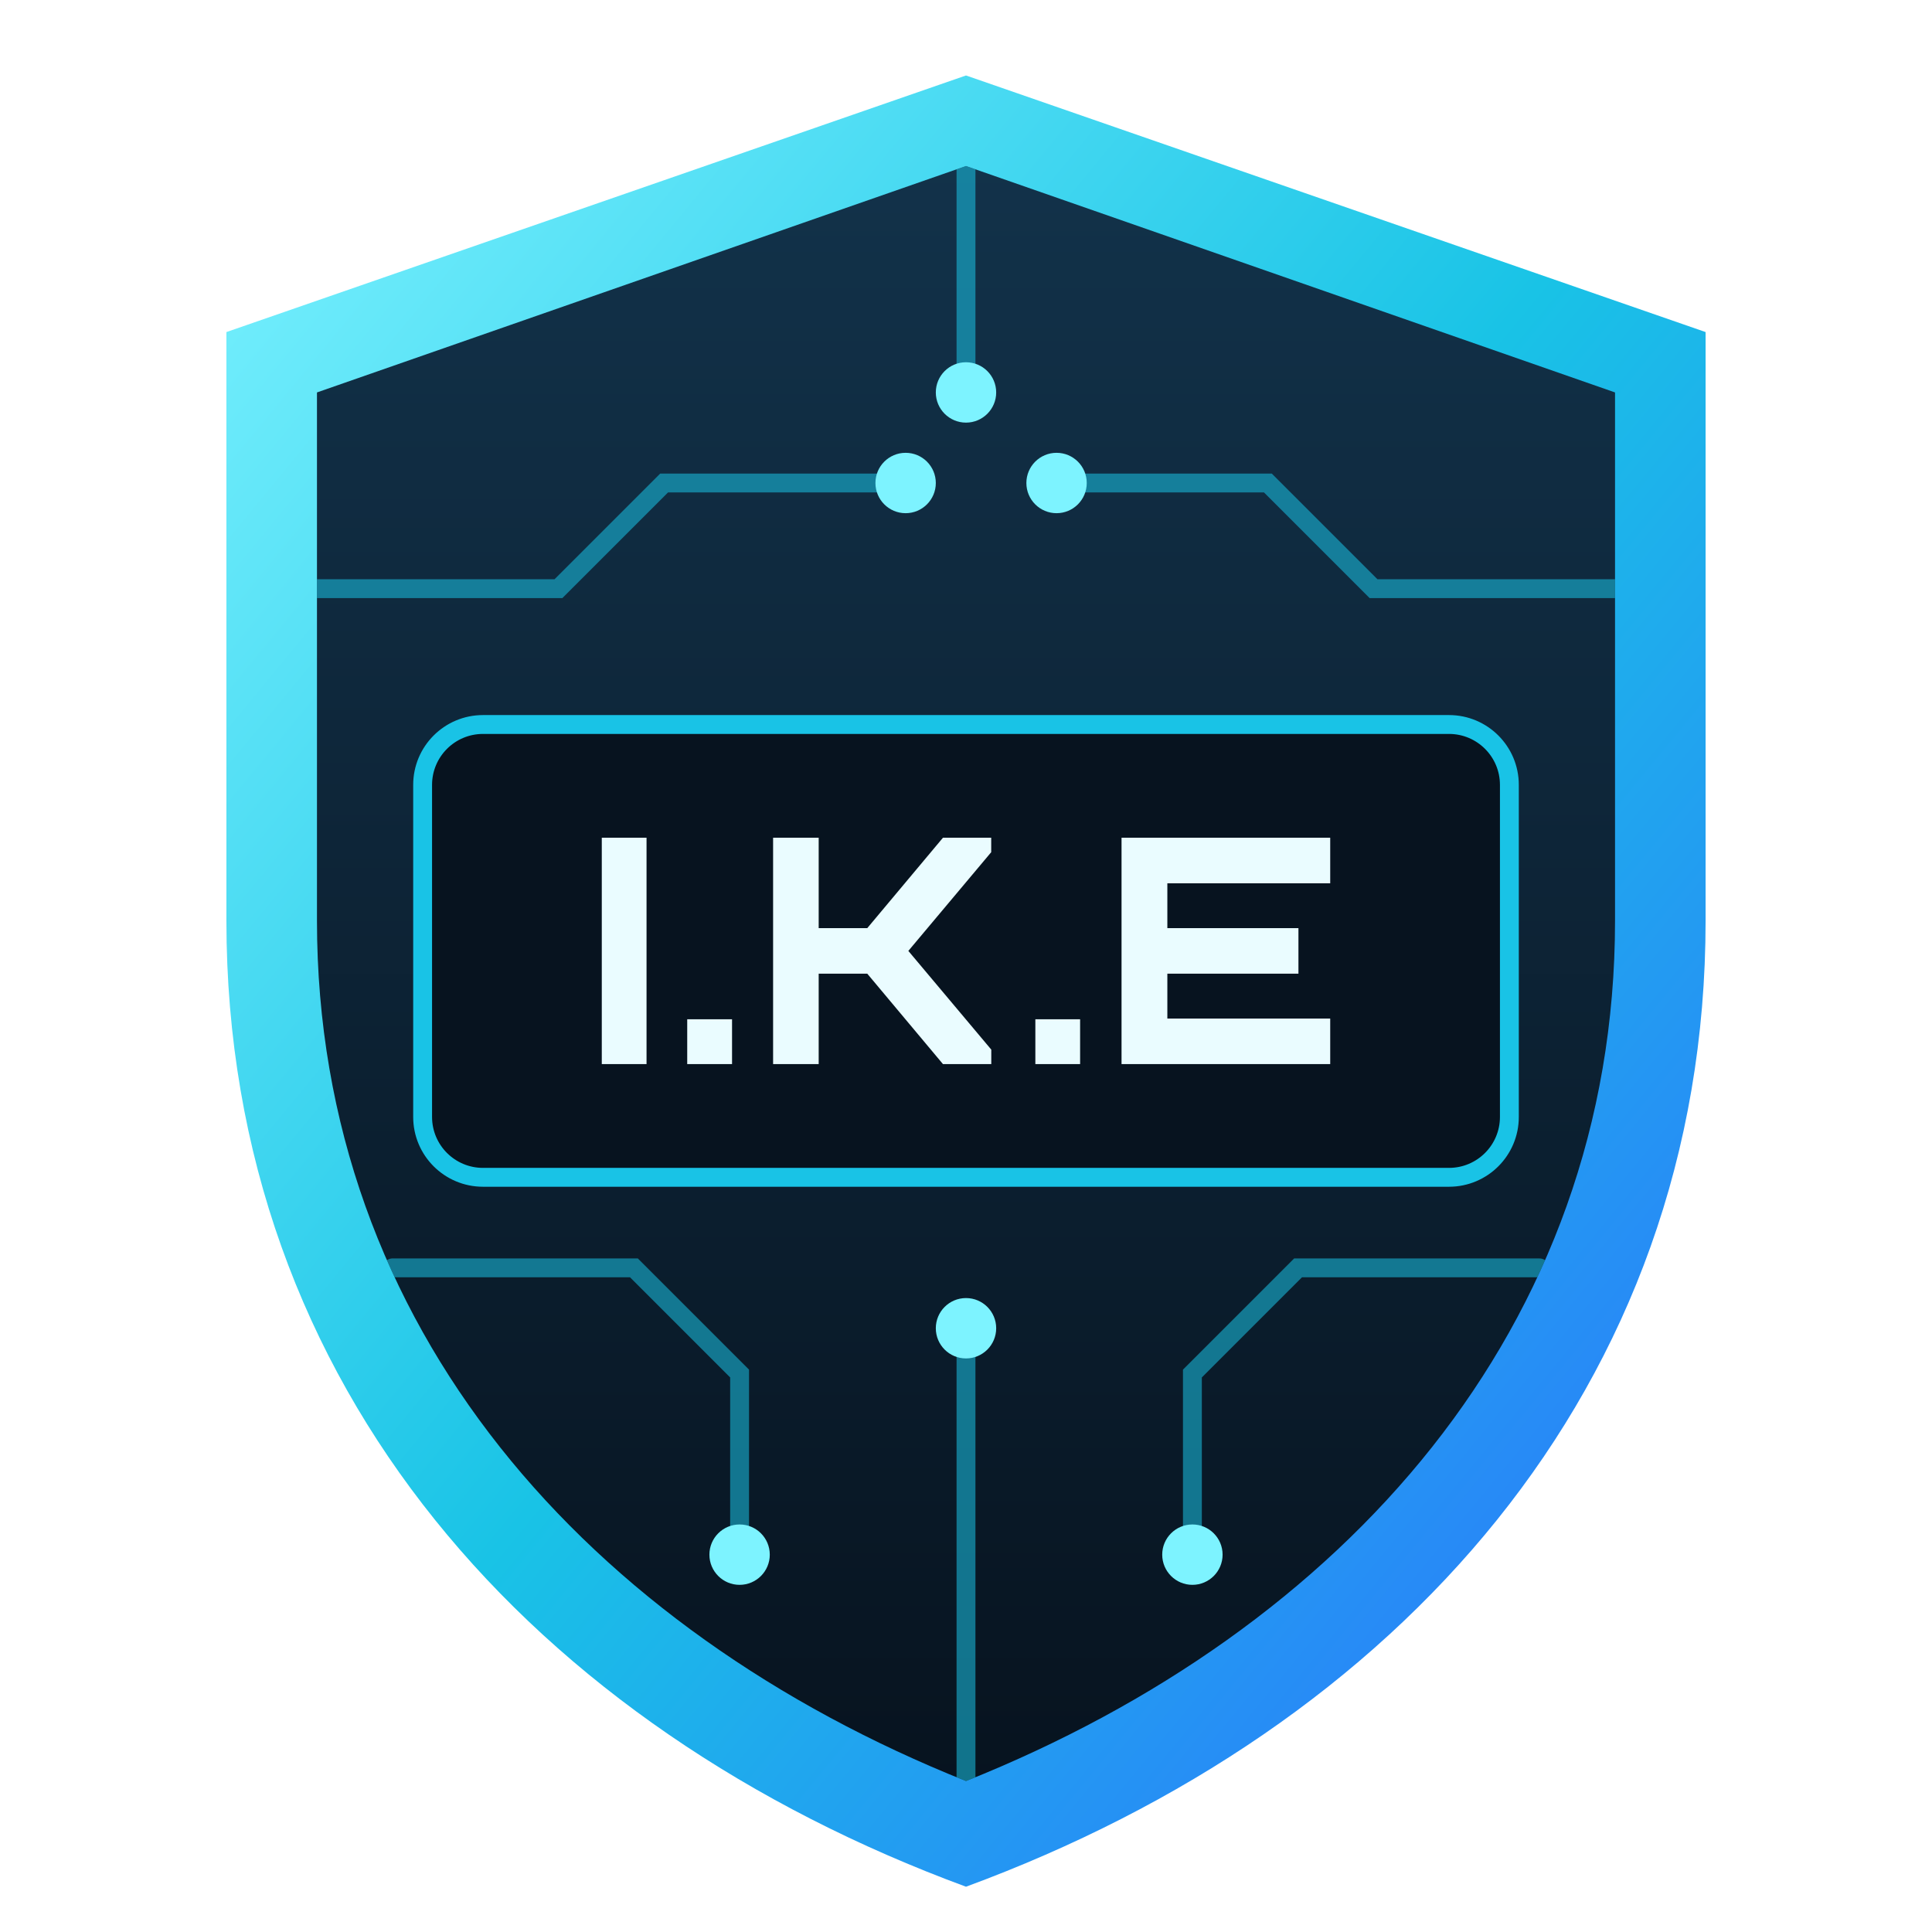
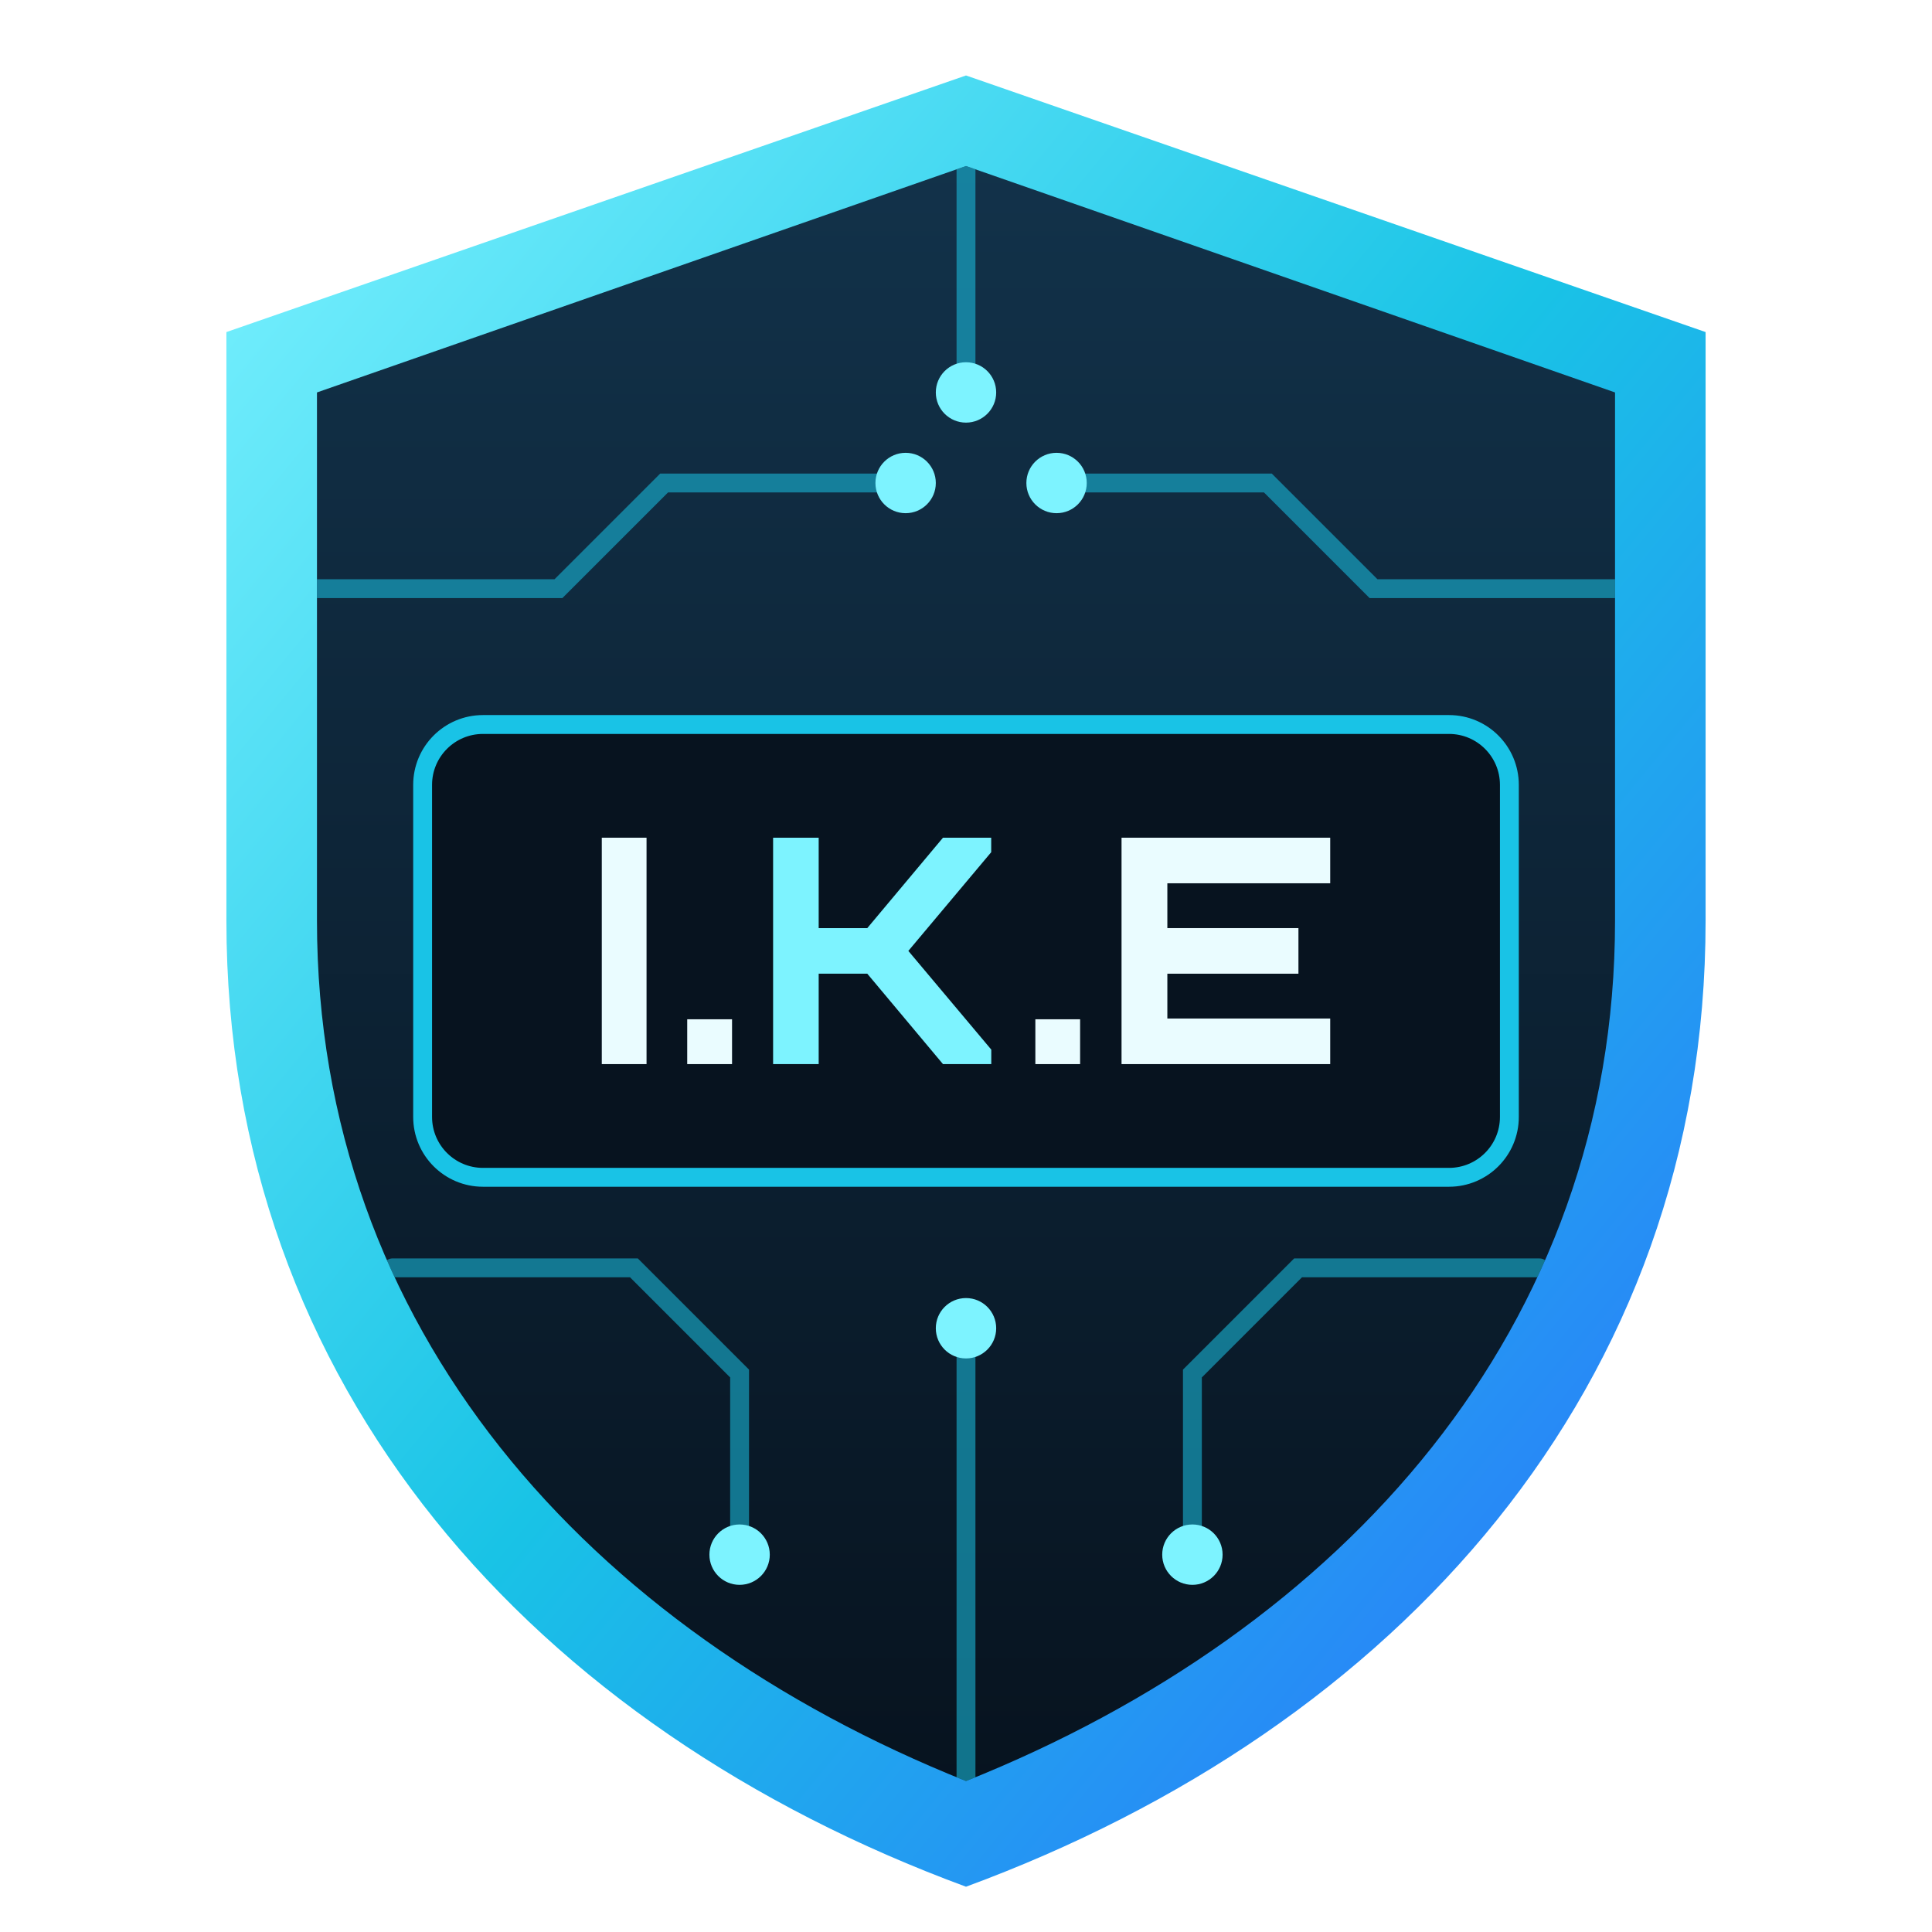
<svg xmlns="http://www.w3.org/2000/svg" viewBox="0 0 256 256" width="256" height="256">
  <defs>
    <linearGradient id="body" x1="0" y1="0" x2="0" y2="1">
      <stop offset="0" stop-color="#12324a" />
      <stop offset="1" stop-color="#07131f" />
    </linearGradient>
    <linearGradient id="edge" x1="0" y1="0" x2="1" y2="1">
      <stop offset="0" stop-color="#7df3ff" />
      <stop offset="0.5" stop-color="#19c3e6" />
      <stop offset="1" stop-color="#2f6bff" />
    </linearGradient>
    <clipPath id="clip">
      <path d="M128 22 L214 52 V122 C214 176 178 216 128 236 C78 216 42 176 42 122 V52 Z" />
    </clipPath>
  </defs>
  <path d="M128 10 L226 44 V122 C226 184 185 229 128 250 C71 229 30 184 30 122 V44 Z" fill="url(#edge)" />
  <path d="M128 22 L214 52 V122 C214 176 178 216 128 236 C78 216 42 176 42 122 V52 Z" fill="url(#body)" />
  <g clip-path="url(#clip)" fill="none" stroke="#19c3e6" stroke-width="2.5" stroke-linecap="round" opacity="0.55">
    <path d="M42 78 H74 L88 64 H120" />
    <path d="M214 78 H182 L168 64 H140" />
    <path d="M52 168 H84 L98 182 V206" />
    <path d="M204 168 H172 L158 182 V206" />
    <path d="M128 176 V236" />
    <path d="M128 22 V52" />
  </g>
  <g fill="#7df3ff">
    <circle cx="120" cy="64" r="4" />
    <circle cx="140" cy="64" r="4" />
    <circle cx="98" cy="206" r="4" />
    <circle cx="158" cy="206" r="4" />
    <circle cx="128" cy="176" r="4" />
    <circle cx="128" cy="52" r="4" />
  </g>
  <rect x="56" y="96" width="144" height="60" rx="8" fill="#07131f" stroke="#19c3e6" stroke-width="2.5" />
-   <path id="lettering" fill="#eafcff" d="M79.74 141 L79.74 111 L85.67 111 L85.67 141 Z M91.06 141 L91.06 141 L91.06 135.06 L97 135.06 L97 141 Z M102.44 141 L102.44 111 L108.48 111 L108.48 122.98 L114.92 122.98 L124.95 111 L131.34 111 L131.34 112.92 L120.36 126 L131.35 139.08 L131.35 141 L124.95 141 L114.92 129.02 L108.48 129.02 L108.48 141 Z M137.19 141 L137.19 141 L137.19 135.06 L143.12 135.06 L143.12 141 Z M148.61 141 L148.61 111 L176.26 111 L176.26 117.04 L154.68 117.04 L154.68 122.98 L172.05 122.98 L172.05 129.02 L154.68 129.02 L154.68 134.96 L176.26 134.96 L176.26 141 Z" />
+   <path id="lettering" fill="#eafcff" d="M79.74 141 L79.74 111 L85.67 111 L85.67 141 Z M91.06 141 L91.06 141 L91.06 135.06 L97 135.06 L97 141 Z M137.19 141 L137.19 141 L137.19 135.06 L143.12 135.06 L143.12 141 Z M148.61 141 L148.61 111 L176.26 111 L176.26 117.04 L154.68 117.04 L154.68 122.98 L172.05 122.98 L172.05 129.02 L154.68 129.02 L154.68 134.96 L176.26 134.96 L176.26 141 Z" />
+   <path id="lettering-k" fill="#7df3ff" d="M102.44 141 L102.44 111 L108.48 111 L108.48 122.98 L114.92 122.98 L124.95 111 L131.34 111 L131.34 112.92 L120.36 126 L131.35 139.08 L131.35 141 L124.95 141 L114.92 129.02 L108.48 129.02 L108.48 141 Z" />
</svg>
